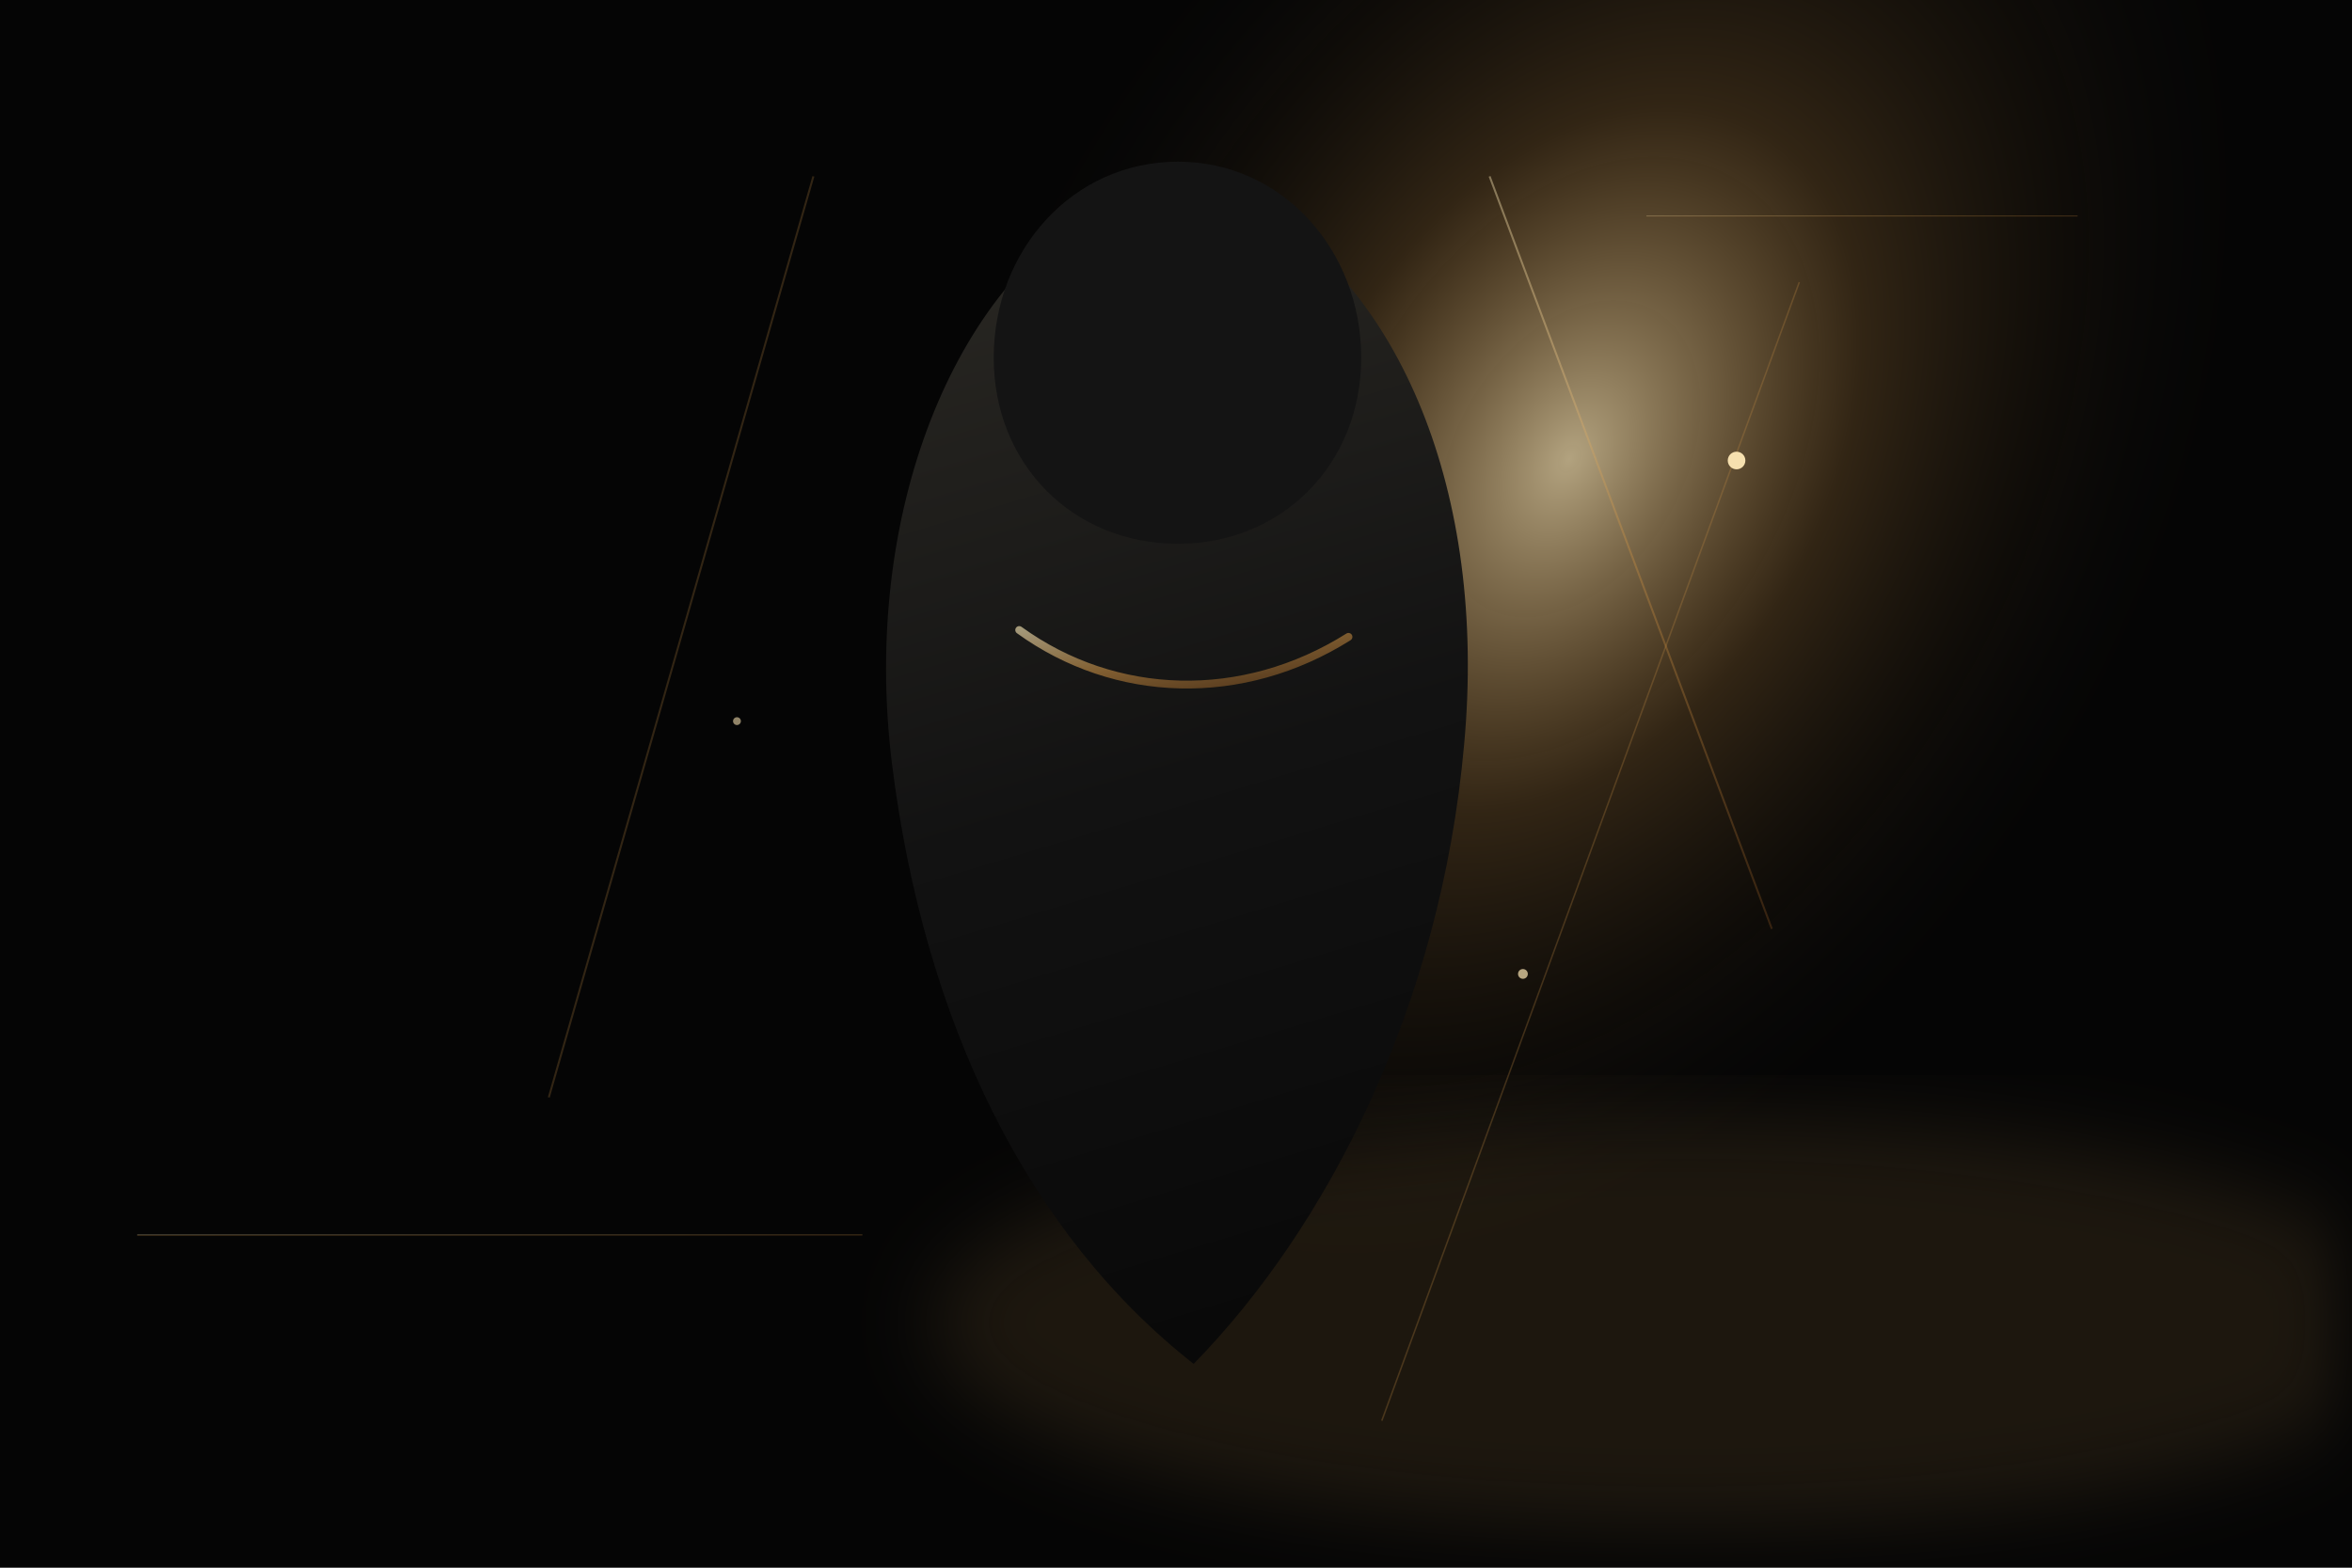
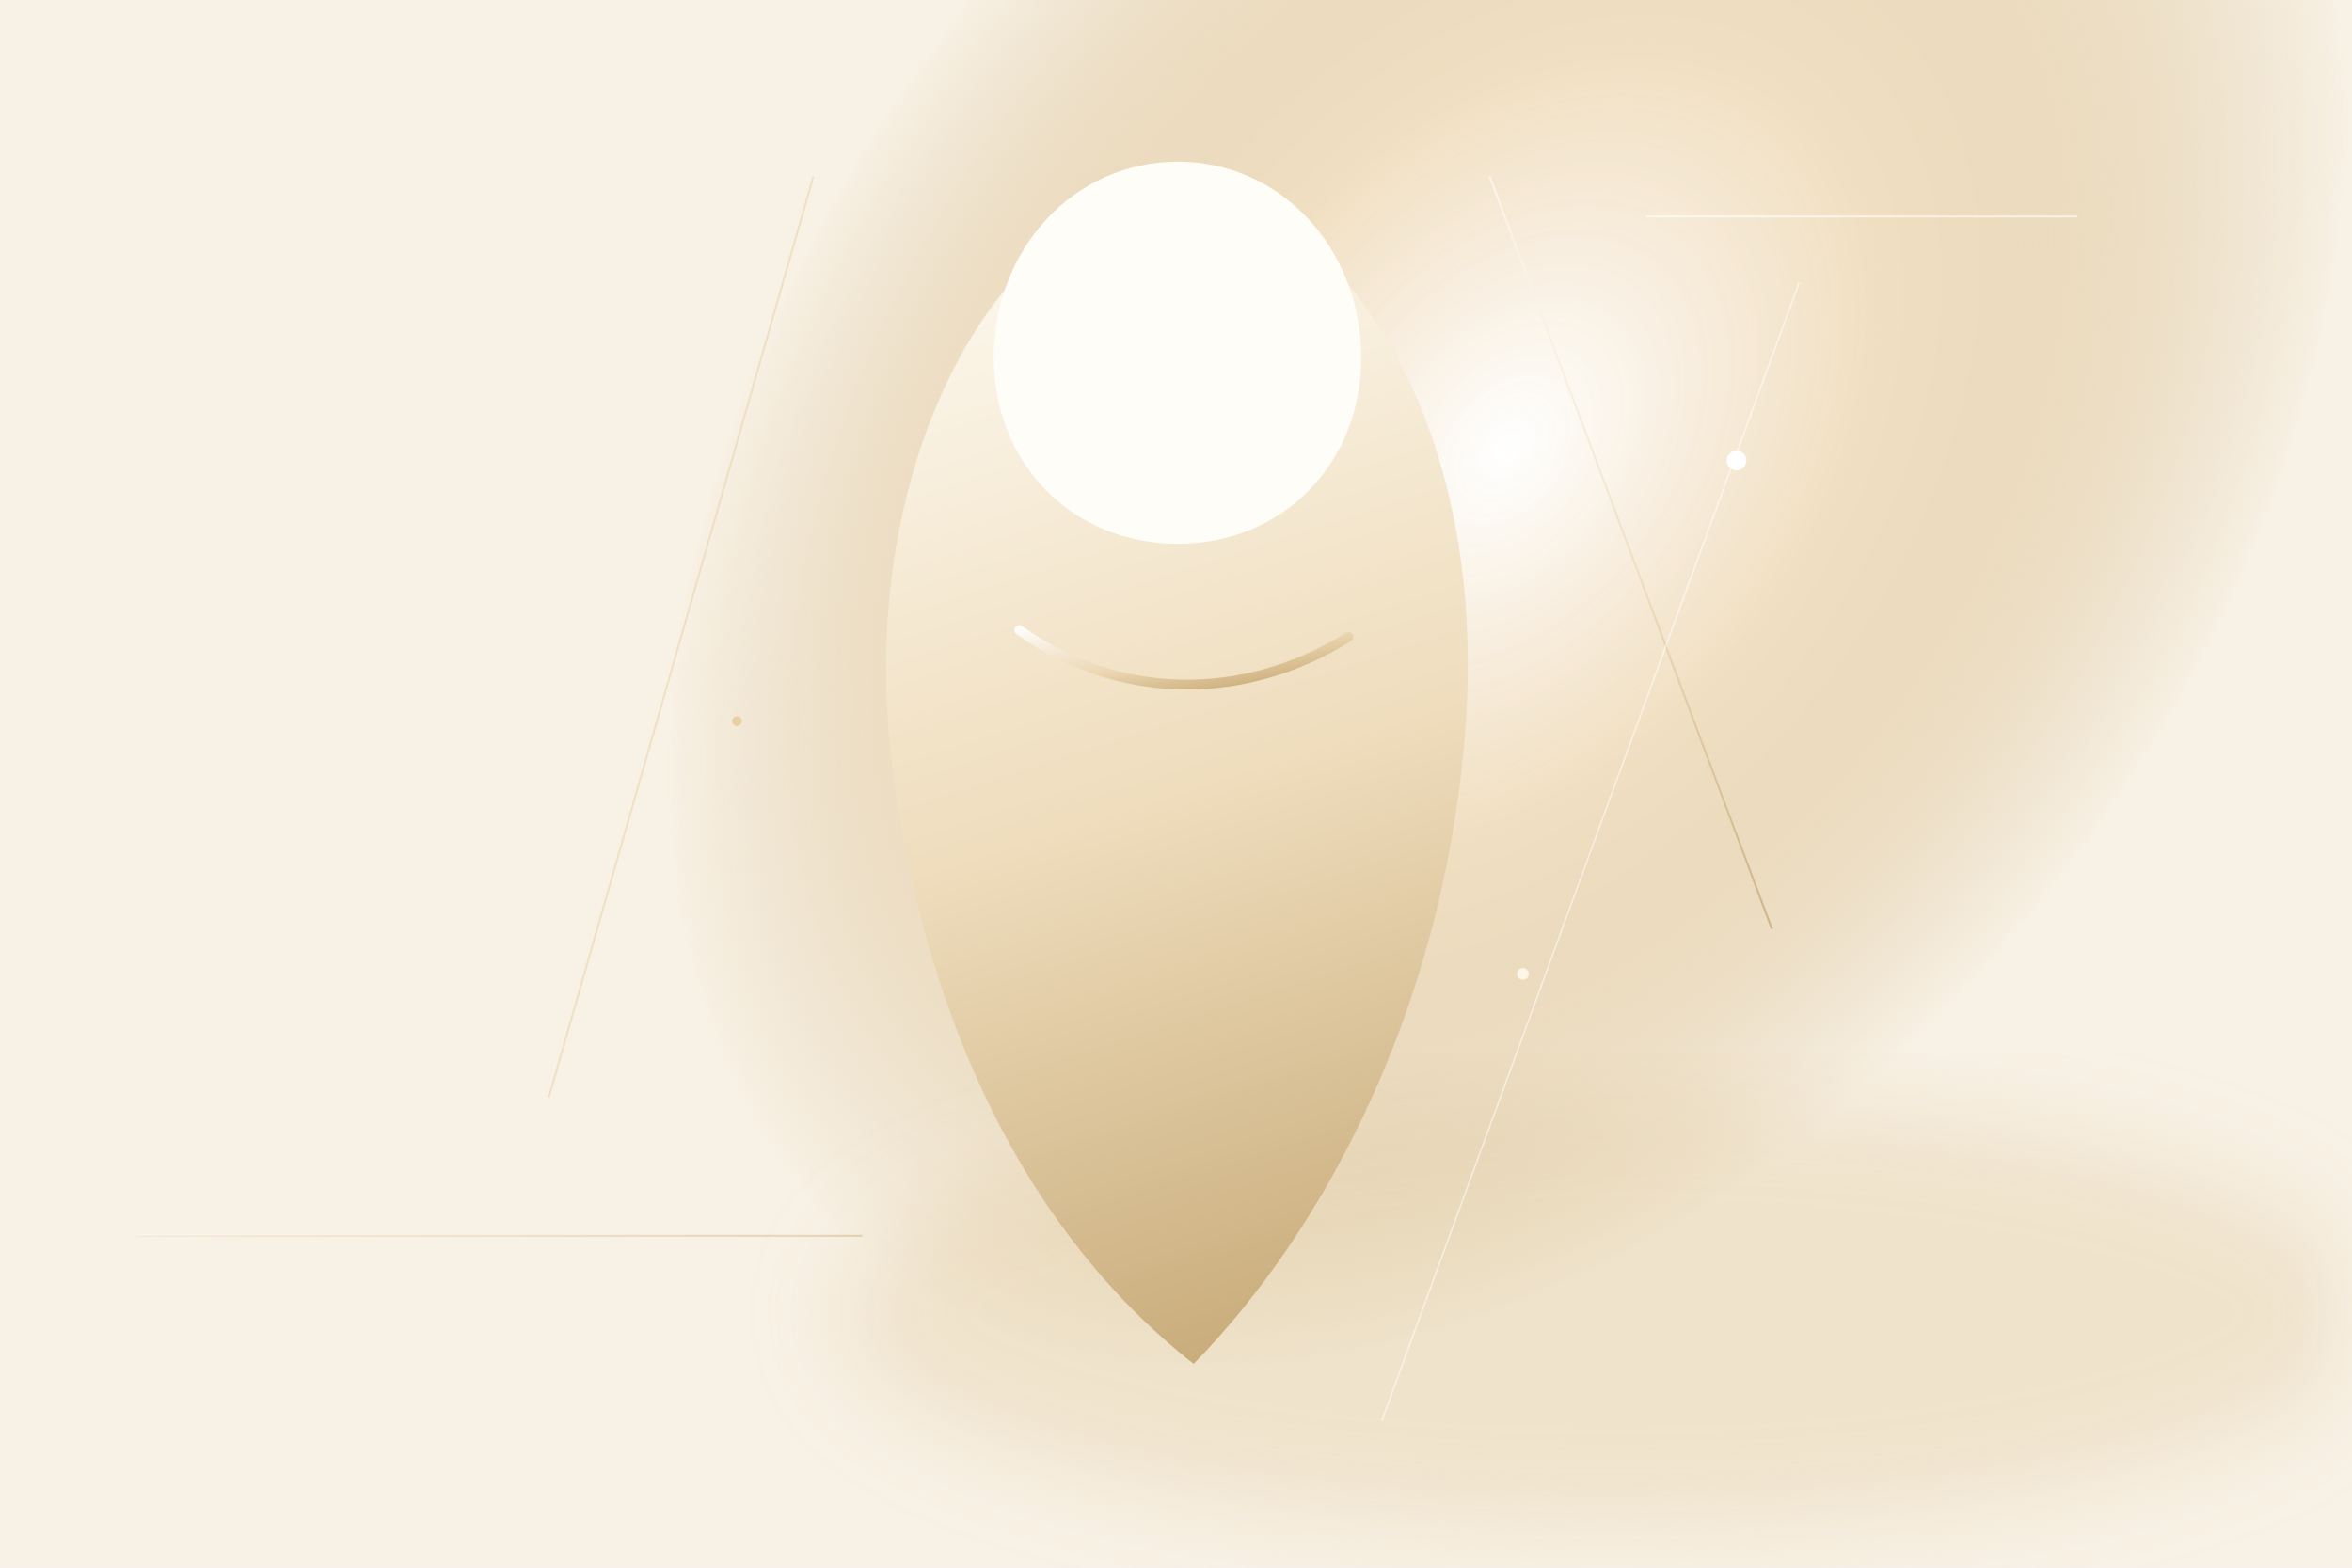
<svg xmlns="http://www.w3.org/2000/svg" width="2400" height="1600" viewBox="0 0 2400 1600" fill="none">
-   <rect width="2400" height="1600" fill="#050505" />
+   <rect width="2400" height="1600" fill="#F8F1E5" />
  <defs>
-     <radialGradient id="goldGlow" cx="0" cy="0" r="1" gradientUnits="userSpaceOnUse" gradientTransform="translate(1600 470) rotate(120) scale(920 620)">
-       <stop stop-color="#F6E0AF" stop-opacity="0.72" />
-       <stop offset="0.42" stop-color="#C79048" stop-opacity="0.23" />
-       <stop offset="1" stop-color="#050505" stop-opacity="0" />
+     <radialGradient id="champagneGlow" cx="0" cy="0" r="1" gradientUnits="userSpaceOnUse" gradientTransform="translate(1540 455) rotate(128) scale(1060 720)">
+       <stop stop-color="#FFFFFF" />
+       <stop offset="0.42" stop-color="#F1DEC0" stop-opacity="0.9" />
+       <stop offset="1" stop-color="#C9A96D" stop-opacity="0" />
    </radialGradient>
-     <linearGradient id="figure" x1="1040" y1="180" x2="1420" y2="1440" gradientUnits="userSpaceOnUse">
-       <stop stop-color="#2B2924" />
-       <stop offset="0.48" stop-color="#121212" />
-       <stop offset="1" stop-color="#070707" />
+     <linearGradient id="silhouette" x1="1000" y1="125" x2="1435" y2="1475" gradientUnits="userSpaceOnUse">
+       <stop stop-color="#FFFDF7" />
+       <stop offset="0.5" stop-color="#EFDDBD" />
+       <stop offset="1" stop-color="#BFA06A" />
    </linearGradient>
-     <linearGradient id="goldLine" x1="0" y1="0" x2="1" y2="1">
-       <stop stop-color="#F8E6B5" />
-       <stop offset="0.5" stop-color="#C18A42" />
-       <stop offset="1" stop-color="#6E431B" />
+     <linearGradient id="whiteLine" x1="0" y1="0" x2="1" y2="1">
+       <stop stop-color="#FFFFFF" />
+       <stop offset="0.52" stop-color="#EAD5AF" />
+       <stop offset="1" stop-color="#B9965B" />
    </linearGradient>
    <filter id="blur">
-       <feGaussianBlur stdDeviation="42" />
+       <feGaussianBlur stdDeviation="46" />
    </filter>
  </defs>
-   <rect width="2400" height="1600" fill="url(#goldGlow)" />
-   <ellipse cx="1710" cy="1350" rx="760" ry="210" fill="#D4A259" opacity="0.12" filter="url(#blur)" />
-   <path d="M1280 210C1426 292 1518 500 1494 760C1470 1028 1354 1253 1218 1392C1050 1260 943 1045 910 778C879 524 974 292 1126 210H1280Z" fill="url(#figure)" />
-   <path d="M1202 165C1308 165 1389 255 1389 365C1389 474 1308 555 1202 555C1095 555 1014 474 1014 365C1014 255 1095 165 1202 165Z" fill="#141414" />
-   <path d="M1040 643C1138 714 1268 718 1376 650" stroke="url(#goldLine)" stroke-width="8" stroke-linecap="round" opacity="0.62" />
-   <path d="M1520 180L1808 948" stroke="url(#goldLine)" stroke-width="2" opacity="0.42" />
-   <path d="M1836 288L1410 1450" stroke="url(#goldLine)" stroke-width="1.5" opacity="0.28" />
-   <path d="M830 180L560 1120" stroke="url(#goldLine)" stroke-width="2" opacity="0.24" />
-   <circle cx="1772" cy="470" r="9" fill="#F6E0AF" />
-   <circle cx="1554" cy="994" r="5" fill="#F6E0AF" opacity="0.72" />
-   <circle cx="752" cy="736" r="4" fill="#F6E0AF" opacity="0.58" />
-   <rect x="140" y="1260" width="740" height="1" fill="url(#goldLine)" opacity="0.45" />
-   <rect x="1680" y="220" width="440" height="1" fill="url(#goldLine)" opacity="0.35" />
+   <rect width="2400" height="1600" fill="url(#champagneGlow)" />
+   <ellipse cx="1640" cy="1340" rx="780" ry="220" fill="#D9BE8A" opacity="0.28" filter="url(#blur)" />
+   <path d="M1280 210C1426 292 1518 500 1494 760C1470 1028 1354 1253 1218 1392C1050 1260 943 1045 910 778C879 524 974 292 1126 210H1280Z" fill="url(#silhouette)" />
+   <path d="M1202 165C1308 165 1389 255 1389 365C1389 474 1308 555 1202 555C1095 555 1014 474 1014 365C1014 255 1095 165 1202 165Z" fill="#FFFDF8" />
+   <path d="M1040 643C1138 714 1268 718 1376 650" stroke="url(#whiteLine)" stroke-width="10" stroke-linecap="round" opacity="0.86" />
+   <path d="M1520 180L1808 948" stroke="url(#whiteLine)" stroke-width="2" opacity="0.58" />
+   <path d="M1836 288L1410 1450" stroke="#FFFFFF" stroke-width="1.5" opacity="0.54" />
+   <path d="M830 180L560 1120" stroke="#E7C994" stroke-width="2" opacity="0.42" />
+   <circle cx="1772" cy="470" r="10" fill="#FFFFFF" />
+   <circle cx="1554" cy="994" r="6" fill="#FFF8EA" opacity="0.9" />
+   <circle cx="752" cy="736" r="5" fill="#E7C994" opacity="0.78" />
+   <rect x="140" y="1260" width="740" height="2" fill="url(#whiteLine)" opacity="0.52" />
+   <rect x="1680" y="220" width="440" height="2" fill="#FFFFFF" opacity="0.62" />
</svg>
